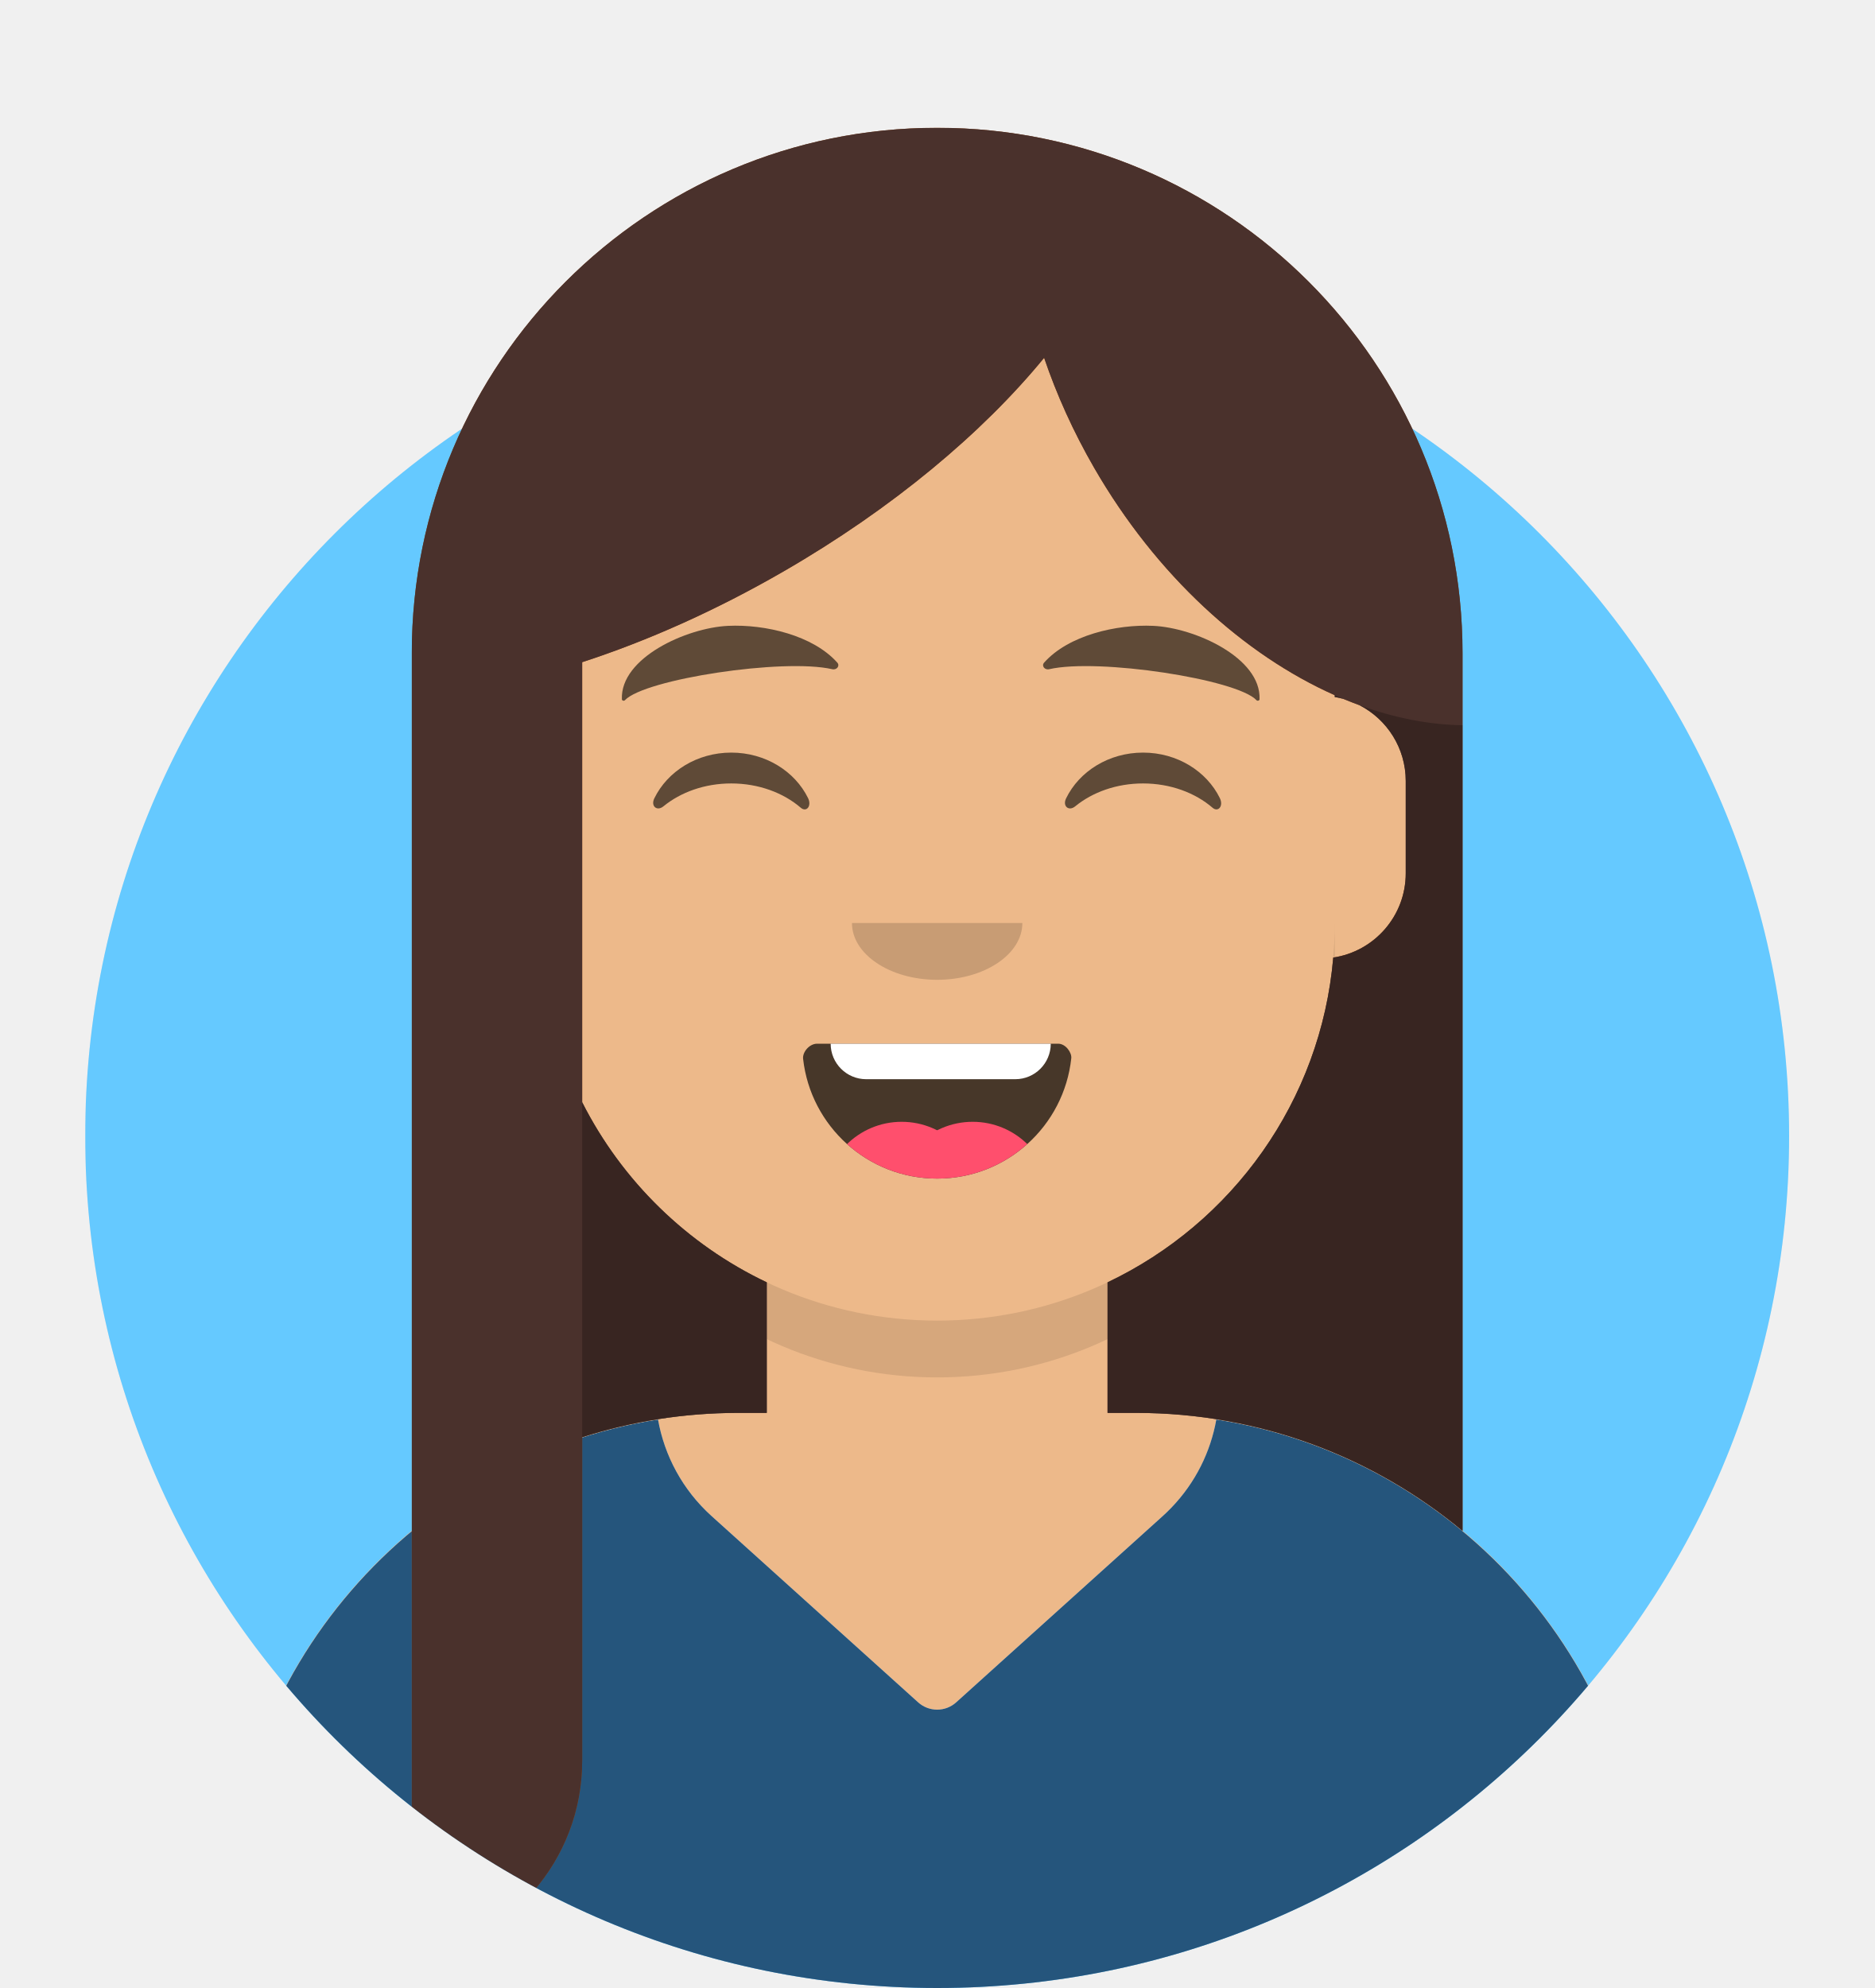
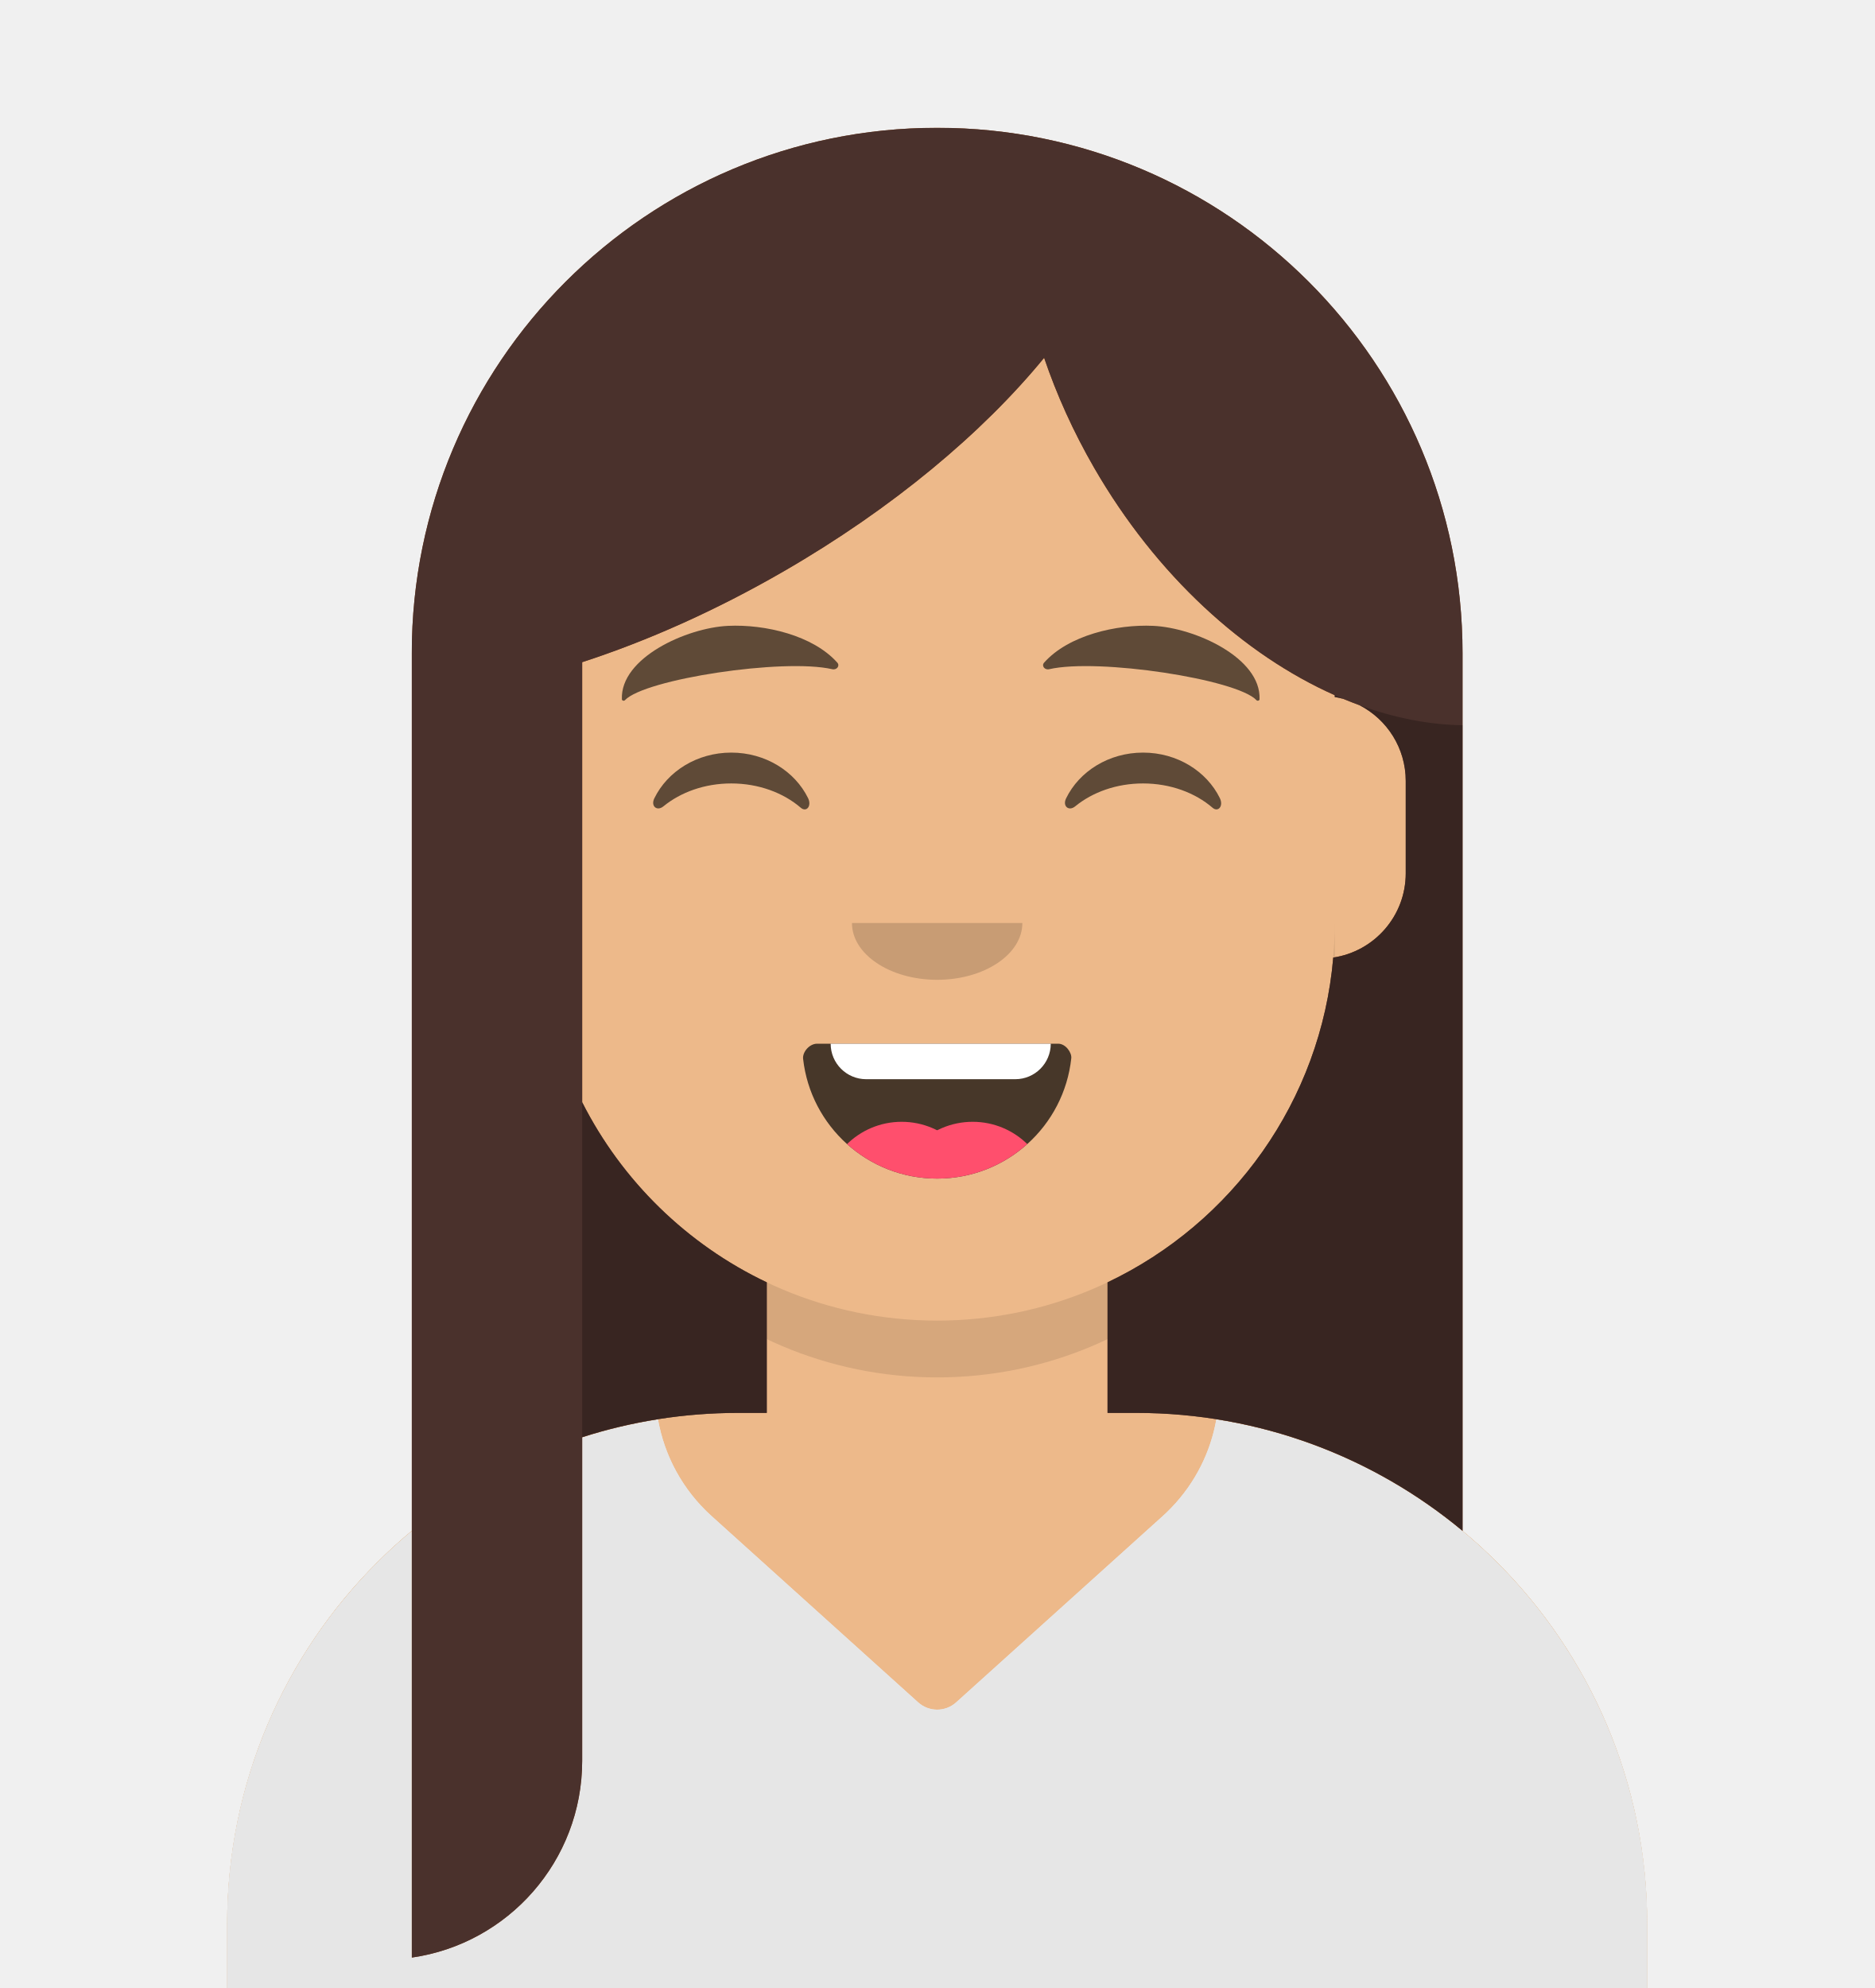
<svg xmlns="http://www.w3.org/2000/svg" xmlns:xlink="http://www.w3.org/1999/xlink" width="264px" height="280px" viewBox="0 0 264 280" version="1.1">
  <defs>
    <circle id="path-1" cx="120" cy="120" r="120" />
    <path d="M12,160 C12,226.274 65.726,280 132,280 C198.274,280 252,226.274 252,160 L264,160 L264,-1.42108547e-14 L-3.19744231e-14,-1.42108547e-14 L-3.19744231e-14,160 L12,160 Z" id="path-3" />
    <path d="M124,144.611 L124,163 L128,163 L128,163 C167.765,163 200,195.235 200,235 L200,244 L0,244 L0,235 C-4.86974701e-15,195.235 32.235,163 72,163 L72,163 L76,163 L76,144.611 C58.763,136.422 46.372,119.687 44.305,99.881 C38.48,99.058 34,94.052 34,88 L34,74 C34,68.054 38.325,63.118 44,62.166 L44,56 L44,56 C44,25.072 69.072,5.68137151e-15 100,0 L100,0 L100,0 C130.928,-5.68137151e-15 156,25.072 156,56 L156,62.166 C161.675,63.118 166,68.054 166,74 L166,88 C166,94.052 161.52,99.058 155.695,99.881 C153.628,119.687 141.237,136.422 124,144.611 Z" id="path-5" />
  </defs>
  <g id="Avataaar" stroke="none" stroke-width="1" fill="none" fill-rule="evenodd">
    <g transform="translate(-825, -1100)" id="Avataaar/Circle">
      <g transform="translate(825, 1100)">
-         <g id="Circle" stroke-width="1" fill-rule="evenodd" transform="translate(12, 40)">
-           <mask id="mask-2" fill="white">
-             <use xlink:href="#path-1" />
-           </mask>
-           <use id="Circle-Background" fill="#E6E6E6" xlink:href="#path-1" />
-           <g id="Color/Palette/Blue-01" mask="url(#mask-2)" fill="#65C9FF">
-             <rect id="🖍Color" x="0" y="0" width="240" height="240" />
-           </g>
-         </g>
-         <mask id="mask-4" fill="white">
-           <use xlink:href="#path-3" />
-         </mask>
        <g id="Mask" />
        <g id="Avataaar" stroke-width="1" fill-rule="evenodd" mask="url(#mask-4)">
          <g id="Body" transform="translate(32, 36)">
            <mask id="mask-6" fill="white">
              <use xlink:href="#path-5" />
            </mask>
            <use fill="#D0C6AC" xlink:href="#path-5" />
            <g id="Skin/👶🏽-03-Brown" mask="url(#mask-6)" fill="#EDB98A">
              <g transform="translate(-32, 0)" id="Color">
                <rect x="0" y="0" width="264" height="244" />
              </g>
            </g>
            <path d="M156,79 L156,102 C156,132.928 130.928,158 100,158 C69.072,158 44,132.928 44,102 L44,79 L44,94 C44,124.928 69.072,150 100,150 C130.928,150 156,124.928 156,94 L156,79 Z" id="Neck-Shadow" fill-opacity="0.1" fill="#000000" mask="url(#mask-6)" />
          </g>
          <g id="Clothing/Shirt-V-Neck" transform="translate(0, 170)">
            <defs>
-               <path d="M171.32,29.936 C205.706,35.367 232,65.139 232,101.052 L232,110 L32,110 L32,101.052 C32,65.138 58.294,35.366 92.682,29.936 C93.584,35.005 96.116,39.824 100.236,43.539 L100.236,43.539 L129.321,69.768 C130.843,71.14 133.157,71.14 134.679,69.768 L134.679,69.768 L163.764,43.539 C164.189,43.155 164.601,42.756 164.998,42.343 C168.414,38.787 170.517,34.452 171.32,29.936 Z" id="react-path-194" />
+               <path d="M171.32,29.936 C205.706,35.367 232,65.139 232,101.052 L232,110 L32,110 L32,101.052 C32,65.138 58.294,35.366 92.682,29.936 C93.584,35.005 96.116,39.824 100.236,43.539 L100.236,43.539 L129.321,69.768 C130.843,71.14 133.157,71.14 134.679,69.768 L134.679,69.768 L163.764,43.539 C164.189,43.155 164.601,42.756 164.998,42.343 C168.414,38.787 170.517,34.452 171.32,29.936 Z" id="react-path-7" />
            </defs>
-             <mask id="react-mask-195" fill="white">
-               <use xlink:href="#react-path-194" />
+             <mask id="react-mask-8" fill="white">
+               <use xlink:href="#react-path-7" />
            </mask>
-             <use id="Clothes" fill="#E6E6E6" fill-rule="evenodd" xlink:href="#react-path-194" />
-             <g id="Color/Palette/Gray-01" mask="url(#react-mask-195)" fill-rule="evenodd" fill="#25557C">
+             <use id="Clothes" fill="#E6E6E6" fill-rule="evenodd" xlink:href="#react-path-7" />
+             <g id="Color/Palette/Gray-01" mask="url(#react-mask-8)" fill-rule="evenodd" fill="#E6E6E6">
              <rect id="🖍Color" x="0" y="0" width="264" height="110" />
            </g>
          </g>
          <g id="Face" transform="translate(76, 82)" fill="#000000">
            <g id="Mouth/Smile" transform="translate(2, 52)">
              <defs>
-                 <path d="M35.118,15.128 C36.176,24.62 44.226,32 54,32 C63.804,32 71.874,24.574 72.892,15.04 C72.974,14.273 72.117,13 71.043,13 C56.149,13 44.738,13 37.087,13 C36.007,13 35.012,14.178 35.118,15.128 Z" id="react-path-238" />
+                 <path d="M35.118,15.128 C36.176,24.62 44.226,32 54,32 C63.804,32 71.874,24.574 72.892,15.04 C72.974,14.273 72.117,13 71.043,13 C56.149,13 44.738,13 37.087,13 C36.007,13 35.012,14.178 35.118,15.128 Z" id="react-path-9" />
              </defs>
-               <mask id="react-mask-239" fill="white">
-                 <use xlink:href="#react-path-238" />
+               <mask id="react-mask-10" fill="white">
+                 <use xlink:href="#react-path-9" />
              </mask>
-               <use id="Mouth" fill-opacity="0.7" fill="#000000" fill-rule="evenodd" xlink:href="#react-path-238" />
-               <rect id="Teeth" fill="#FFFFFF" fill-rule="evenodd" mask="url(#react-mask-239)" x="39" y="2" width="31" height="16" rx="5" />
-               <g id="Tongue" stroke-width="1" fill-rule="evenodd" mask="url(#react-mask-239)" fill="#FF4F6D">
+               <use id="Mouth" fill-opacity="0.7" fill="#000000" fill-rule="evenodd" xlink:href="#react-path-9" />
+               <rect id="Teeth" fill="#FFFFFF" fill-rule="evenodd" mask="url(#react-mask-10)" x="39" y="2" width="31" height="16" rx="5" />
+               <g id="Tongue" stroke-width="1" fill-rule="evenodd" mask="url(#react-mask-10)" fill="#FF4F6D">
                <g transform="translate(38, 24)">
                  <circle cx="11" cy="11" r="11" />
                  <circle cx="21" cy="11" r="11" />
                </g>
              </g>
            </g>
            <g id="Nose/Default" transform="translate(28, 40)" fill-opacity="0.16">
              <path d="M16,8 C16,12.418 21.373,16 28,16 L28,16 C34.627,16 40,12.418 40,8" id="Nose" />
            </g>
            <g id="Eyes/Happy-😁" transform="translate(0, 8)" fill-opacity="0.6">
              <path d="M16.16,22.447 C18.007,18.649 22.164,16 26.998,16 C31.814,16 35.959,18.63 37.815,22.407 C38.367,23.529 37.582,24.447 36.791,23.767 C34.34,21.66 30.859,20.344 26.998,20.344 C23.257,20.344 19.874,21.579 17.438,23.572 C16.547,24.3 15.62,23.558 16.16,22.447 Z" id="Squint" />
              <path d="M74.16,22.447 C76.007,18.649 80.164,16 84.998,16 C89.814,16 93.959,18.63 95.815,22.407 C96.367,23.529 95.582,24.447 94.791,23.767 C92.34,21.66 88.859,20.344 84.998,20.344 C81.257,20.344 77.874,21.579 75.438,23.572 C74.547,24.3 73.62,23.558 74.16,22.447 Z" id="Squint" />
            </g>
            <g id="Eyebrow/Natural/Default-Natural" fill-opacity="0.6">
              <path d="M26.039,6.21 C20.278,6.983 11.293,12.005 12.044,17.818 C12.069,18.008 12.357,18.067 12.481,17.908 C14.967,14.72 34.193,10.037 41.194,11.015 C41.835,11.104 42.258,10.443 41.821,10.03 C38.077,6.495 31.2,5.512 26.039,6.21" id="Eyebrow" transform="translate(27, 12) rotate(5) translate(-27, -12) " />
              <path d="M85.039,6.21 C79.278,6.983 70.293,12.005 71.044,17.818 C71.069,18.008 71.357,18.067 71.481,17.908 C73.967,14.72 93.193,10.037 100.194,11.015 C100.835,11.104 101.258,10.443 100.821,10.03 C97.077,6.495 90.2,5.512 85.039,6.21" id="Eyebrow" transform="translate(86, 12) scale(-1, 1) rotate(5) translate(-86, -12) " />
            </g>
          </g>
          <g id="Top" stroke-width="1" fill-rule="evenodd">
            <defs>
-               <rect id="react-path-168" x="0" y="0" width="264" height="280" />
-               <path d="M133.506,81.335 C137.364,83.331 140,87.357 140,92 L140,105 C140,111.019 135.569,116.002 129.791,116.867 C128.048,137.115 115.531,154.283 98,162.611 L98,162.611 L98,181 L102,181 C119.491,181 135.525,187.237 148,197.608 L148,74 C148,53.565 139.717,35.065 126.326,21.674 C112.935,8.283 94.435,-3.55271368e-15 74,0 C33.131,7.10542736e-15 -7.10542736e-15,33.131 0,74 L0,257.716 C13.569,255.776 24,244.106 24,230 L24,184.423 C30.935,182.2 38.327,181 46,181 L50,181 L50,162.611 C38.773,157.277 29.602,148.318 24,137.246 L24,75.266 C33.147,72.291 42.778,68.017 52.342,62.495 C67.745,53.602 80.431,42.941 89.066,32.397 C90.831,37.595 93.175,42.801 96.11,47.885 C104.878,63.071 117.224,74.234 130,79.917 L130,80.166 C130.4,80.233 130.794,80.32 131.18,80.426 C131.955,80.749 132.73,81.052 133.506,81.335 Z" id="react-path-169" />
+               <rect id="react-path-5" x="0" y="0" width="264" height="280" />
+               <path d="M133.506,81.335 C137.364,83.331 140,87.357 140,92 L140,105 C140,111.019 135.569,116.002 129.791,116.867 C128.048,137.115 115.531,154.283 98,162.611 L98,162.611 L98,181 L102,181 C119.491,181 135.525,187.237 148,197.608 L148,74 C148,53.565 139.717,35.065 126.326,21.674 C112.935,8.283 94.435,-3.55271368e-15 74,0 C33.131,7.10542736e-15 -7.10542736e-15,33.131 0,74 L0,257.716 C13.569,255.776 24,244.106 24,230 L24,184.423 C30.935,182.2 38.327,181 46,181 L50,181 L50,162.611 C38.773,157.277 29.602,148.318 24,137.246 L24,75.266 C33.147,72.291 42.778,68.017 52.342,62.495 C67.745,53.602 80.431,42.941 89.066,32.397 C90.831,37.595 93.175,42.801 96.11,47.885 C104.878,63.071 117.224,74.234 130,79.917 L130,80.166 C130.4,80.233 130.794,80.32 131.18,80.426 C131.955,80.749 132.73,81.052 133.506,81.335 Z" id="react-path-6" />
            </defs>
-             <mask id="react-mask-166" fill="white">
-               <use xlink:href="#react-path-168" />
+             <mask id="react-mask-3" fill="white">
+               <use xlink:href="#react-path-5" />
            </mask>
            <g id="Mask" />
-             <g id="Top/Long-Hair/Straight" mask="url(#react-mask-166)">
+             <g id="Top/Long-Hair/Straight" mask="url(#react-mask-3)">
              <g transform="translate(-1, 0)">
                <g id="Hair" stroke-width="1" fill="none" fill-rule="evenodd" transform="translate(59, 18)">
-                   <mask id="react-mask-167" fill="white">
-                     <use xlink:href="#react-path-169" />
+                   <mask id="react-mask-4" fill="white">
+                     <use xlink:href="#react-path-6" />
                  </mask>
-                   <use id="Mask-Hair" fill="#944F23" xlink:href="#react-path-169" />
-                   <g id="Skin/👶🏽-03-Brown" mask="url(#react-mask-167)" fill="#4A312C">
+                   <use id="Mask-Hair" fill="#944F23" xlink:href="#react-path-6" />
+                   <g id="Skin/👶🏽-03-Brown" mask="url(#react-mask-4)" fill="#4A312C">
                    <g transform="translate(0, 0) " id="Color">
                      <rect x="0" y="0" width="264" height="280" />
                    </g>
                  </g>
                </g>
                <path d="M192.506,99.335 C197.375,101.108 202.263,102.072 207,102.148 L207,102.148 L207,92 C207,71.565 198.717,53.065 185.326,39.674 C198.717,53.065 207,71.565 207,92 L207,215.608 C194.525,205.237 178.491,199 161,199 L157,199 L157,180.611 L157,180.611 C174.531,172.283 187.048,155.115 188.791,134.867 C194.569,134.002 199,129.019 199,123 L199,110 C199,105.357 196.364,101.331 192.506,99.335 Z M190.18,98.426 C189.794,98.32 189.4,98.233 189,98.166 L189,97.917 C189.393,98.092 189.786,98.261 190.18,98.426 Z M83,155.246 C88.602,166.318 97.773,175.277 109,180.611 L109,199 L105,199 C97.327,199 89.935,200.2 83,202.423 L83,155.246 Z" id="Shadow" fill-opacity="0.24" fill="#000000" fill-rule="evenodd" />
              </g>
            </g>
          </g>
        </g>
      </g>
    </g>
  </g>
</svg>
